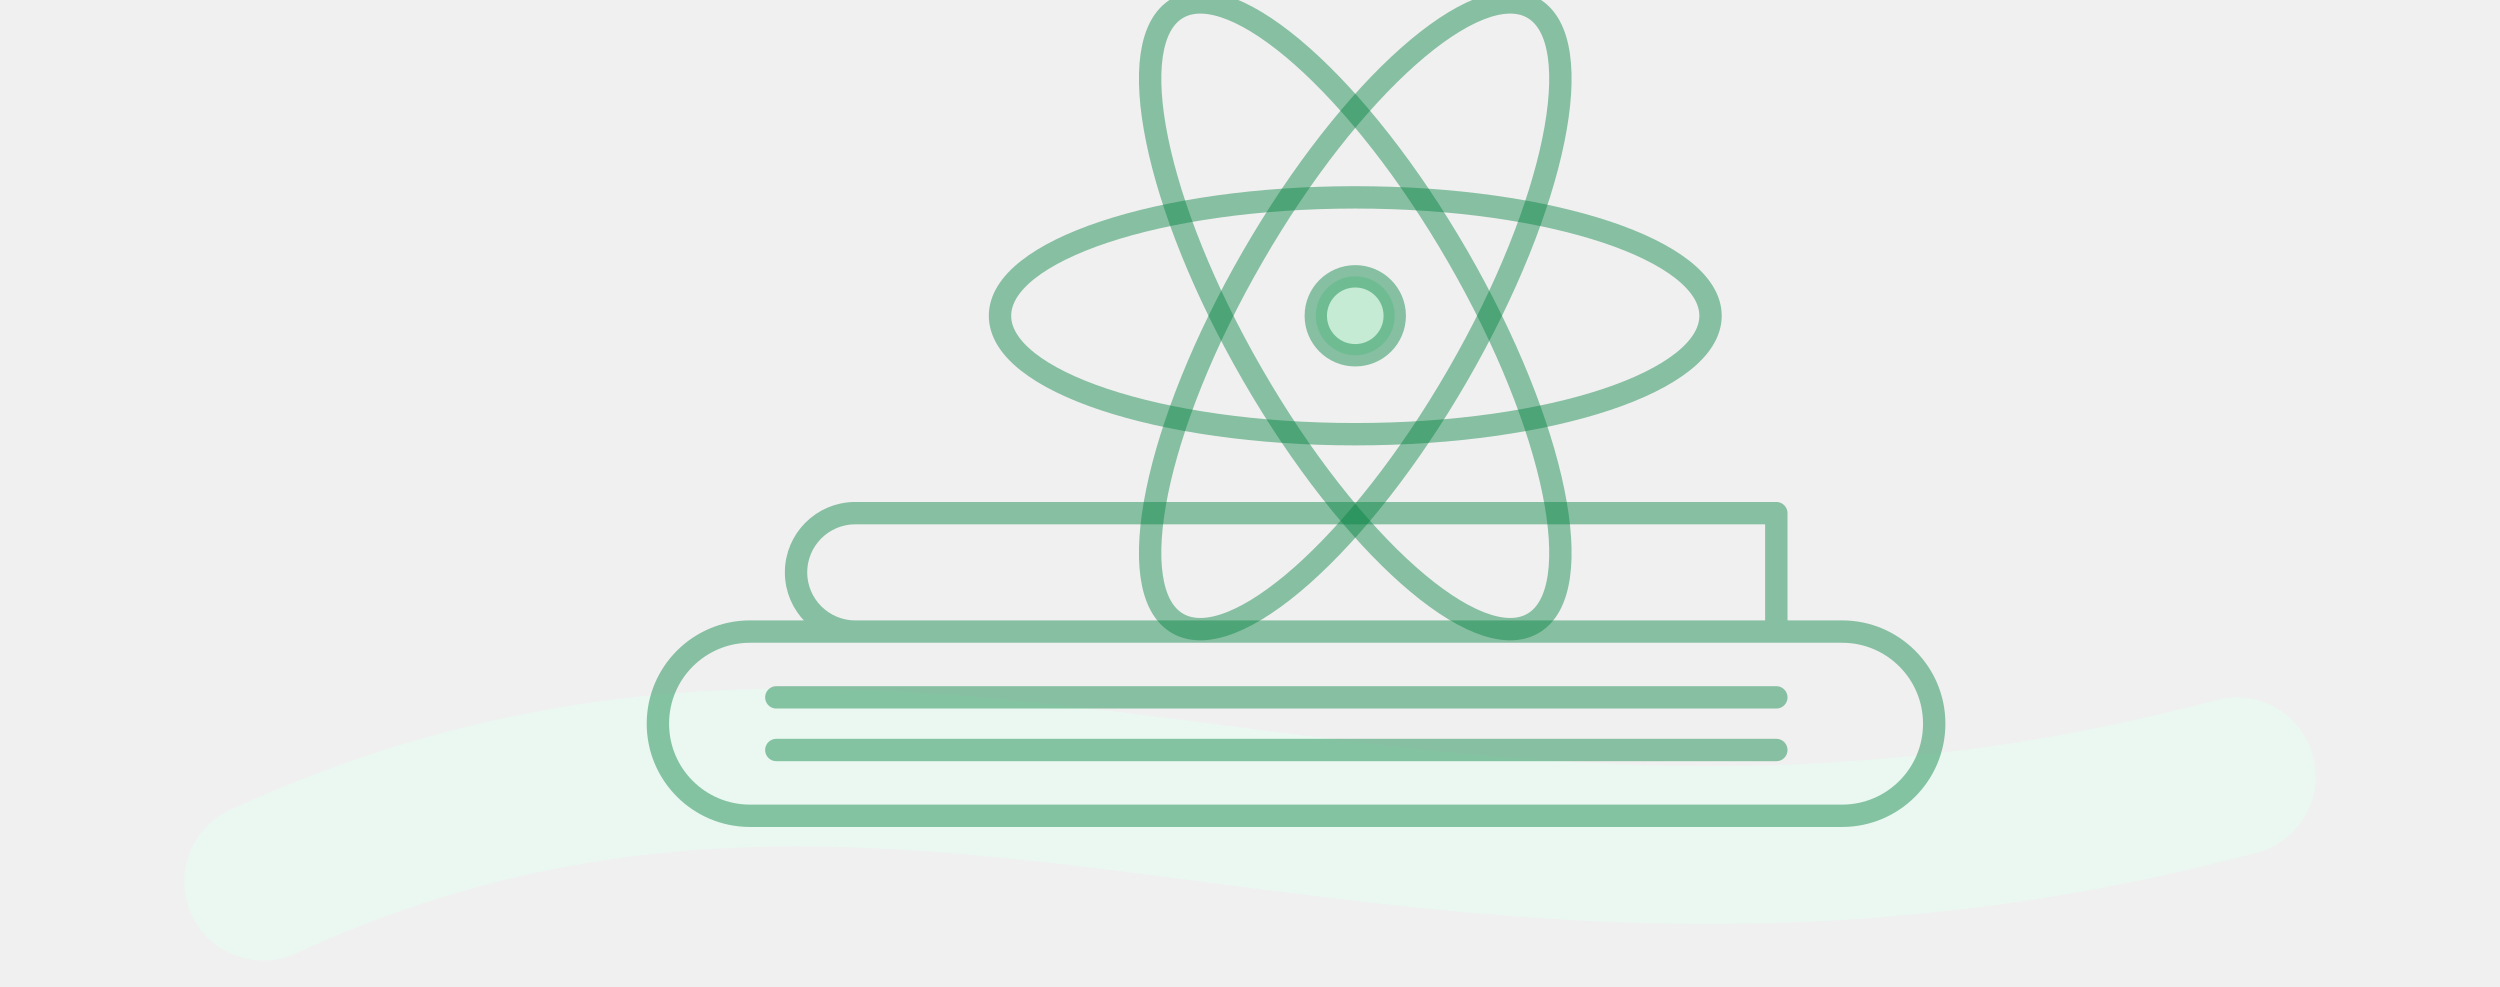
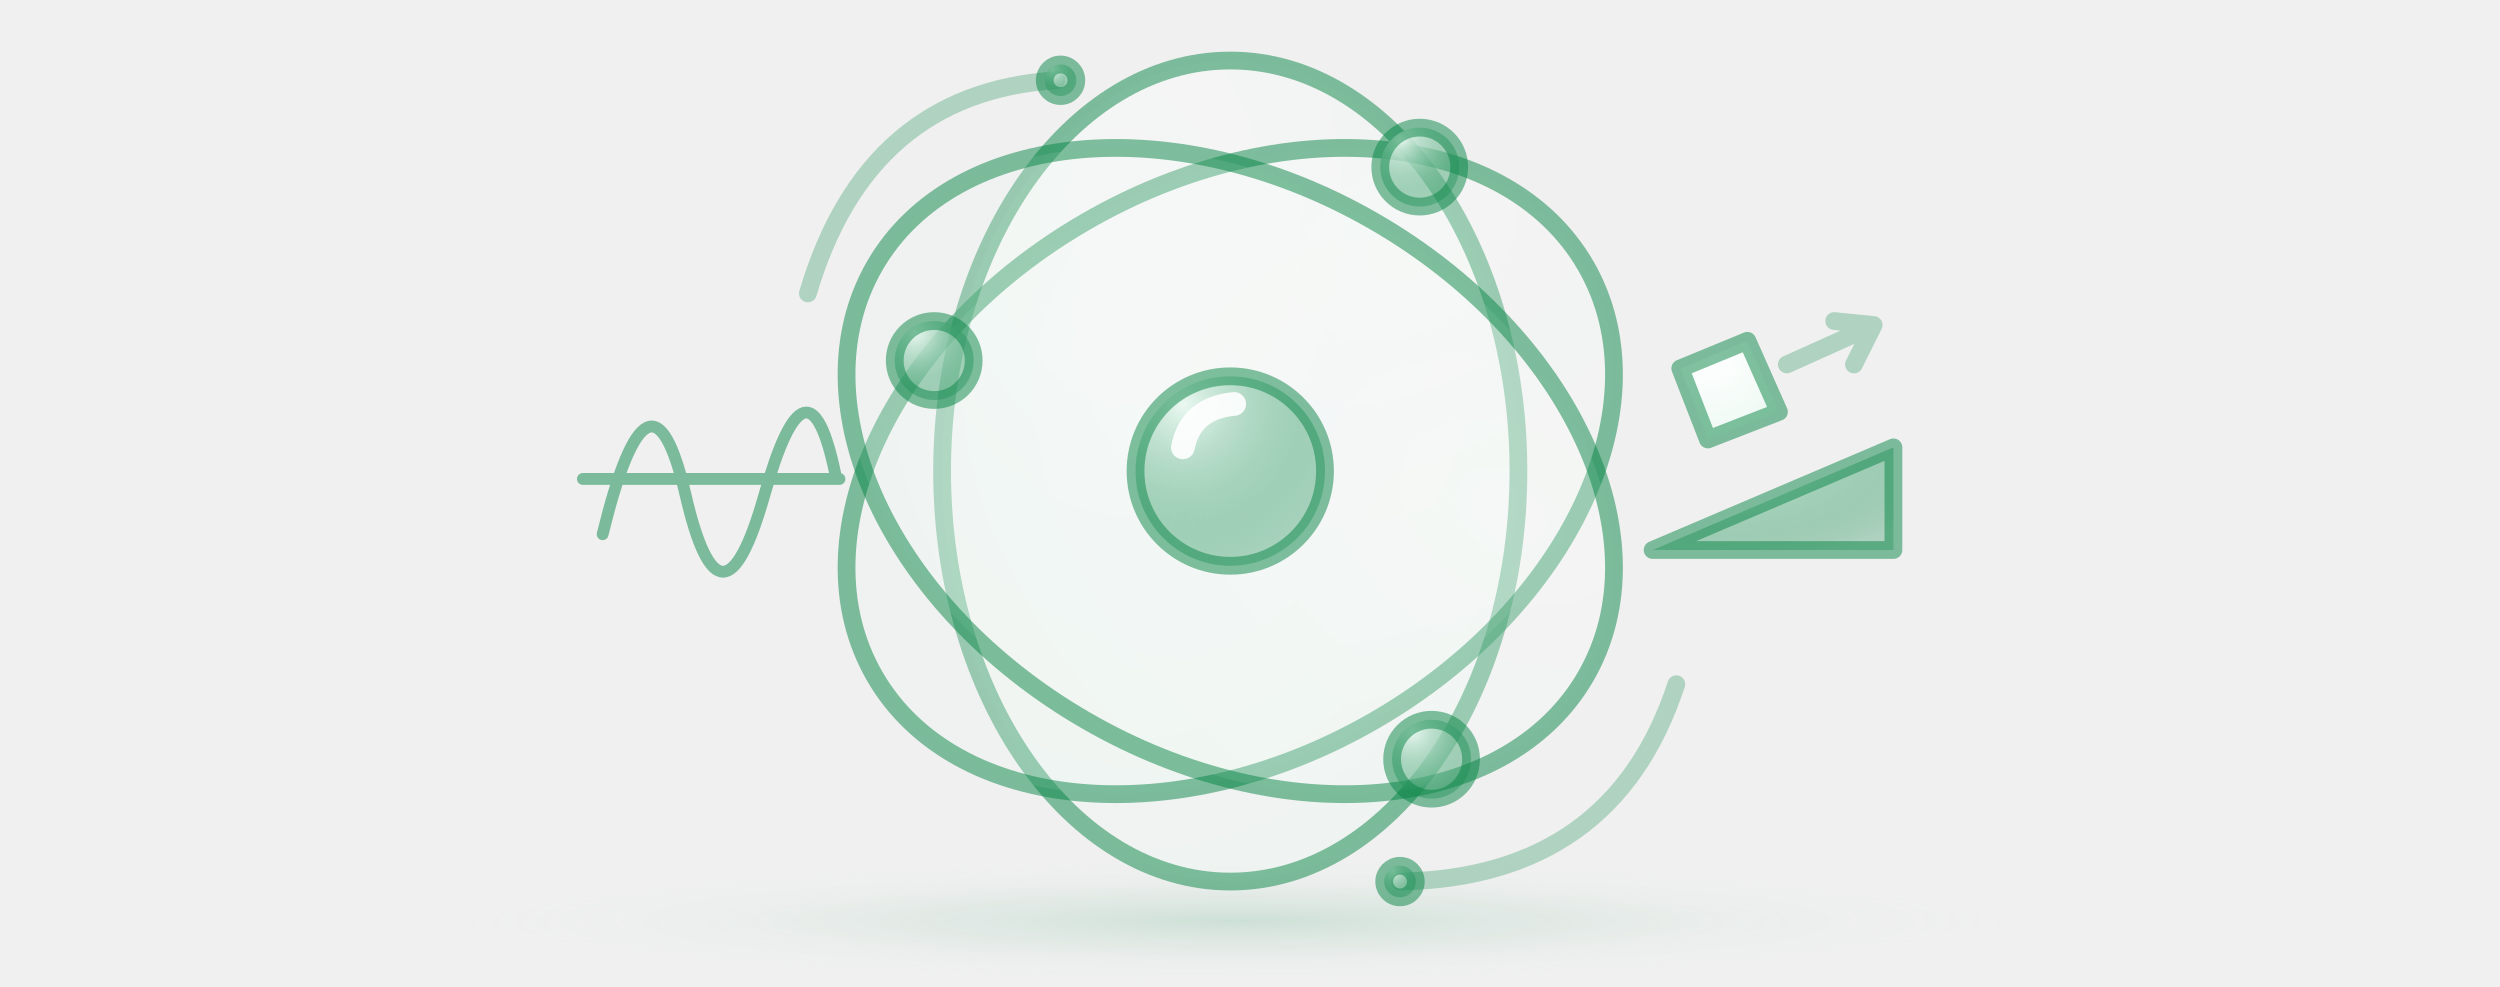
<svg xmlns="http://www.w3.org/2000/svg" viewBox="0 0 190 75" fill="none">
-   <path d="M20 67c50-23 86 9 150-8" stroke="#EAF8F1" stroke-width="12" stroke-linecap="round" />
-   <g stroke="#078444" stroke-opacity=".45" stroke-width="1.7" stroke-linecap="round" stroke-linejoin="round">
-     <path d="M57 48h83a7 7 0 0 1 0 14H57a7 7 0 0 1 0-14Zm2 5h76m-76 4h76M65 39h70v9H65a4.5 4.5 0 0 1 0-9Z" />
-     <g transform="translate(103 24)">
-       <ellipse rx="27" ry="9" />
-       <ellipse rx="27" ry="9" transform="rotate(60)" />
-       <ellipse rx="27" ry="9" transform="rotate(120)" />
-       <circle r="3" fill="#C5EBD5" />
+   <defs>
+     <radialGradient id="paper" cx=".32" cy=".18" r="1">
+       <stop stop-color="#FFFFFF" />
+       <stop offset="1" stop-color="#EAF8F1" />
+     </radialGradient>
+     <radialGradient id="mint" cx=".25" cy=".15" r="1">
+       <stop stop-color="#EAF8F1" />
+       <stop offset="1" stop-color="#078444" stop-opacity=".28" />
+     </radialGradient>
+     <radialGradient id="shadow">
+       <stop stop-color="#078444" stop-opacity=".15" />
+       <stop offset="1" stop-color="#EAF8F1" stop-opacity="0" />
+     </radialGradient>
+   </defs>
+   <ellipse cx="94" cy="70" rx="63" ry="5" fill="url(#shadow)" />
+   <g transform="translate(41 1) scale(.3)" stroke="#078444" stroke-opacity=".5" stroke-width="4.5" stroke-linecap="round" stroke-linejoin="round">
+     <g transform="translate(175 116)">
+       <ellipse rx="73" ry="104" fill="url(#paper)" fill-opacity=".35" />
+       <ellipse rx="73" ry="104" transform="rotate(60)" fill="url(#paper)" fill-opacity=".25" />
+       <ellipse rx="73" ry="104" transform="rotate(120)" fill="url(#paper)" fill-opacity=".25" />
+       <circle r="24" fill="url(#mint)" />
+       <path d="M-12-6q2-10 13-11" stroke="#FFFFFF" stroke-opacity=".9" stroke-width="6" />
+       <circle cx="-75" cy="-28" r="10" fill="url(#mint)" />
+       <circle cx="48" cy="-77" r="10" fill="url(#mint)" />
+       <circle cx="51" cy="73" r="10" fill="url(#mint)" />
    </g>
+     <path d="M11 118H76M16 132q12-49 21-10t20 0 18-5" stroke-width="3" />
+     <path d="M282 136 343 110v26Z" fill="url(#mint)" />
+     <path d="m296 108-7-18 17-7 8 18Z" fill="url(#paper)" />
+     <path d="m316 89 20-9m-8-2 10 1-5 10M68 71Q83 20 131 17M218 220Q272 219 288 170" opacity=".55" />
+     <circle cx="132" cy="17" r="4" fill="url(#mint)" />
+     <circle cx="218" cy="220" r="4" fill="url(#mint)" />
  </g>
</svg>
